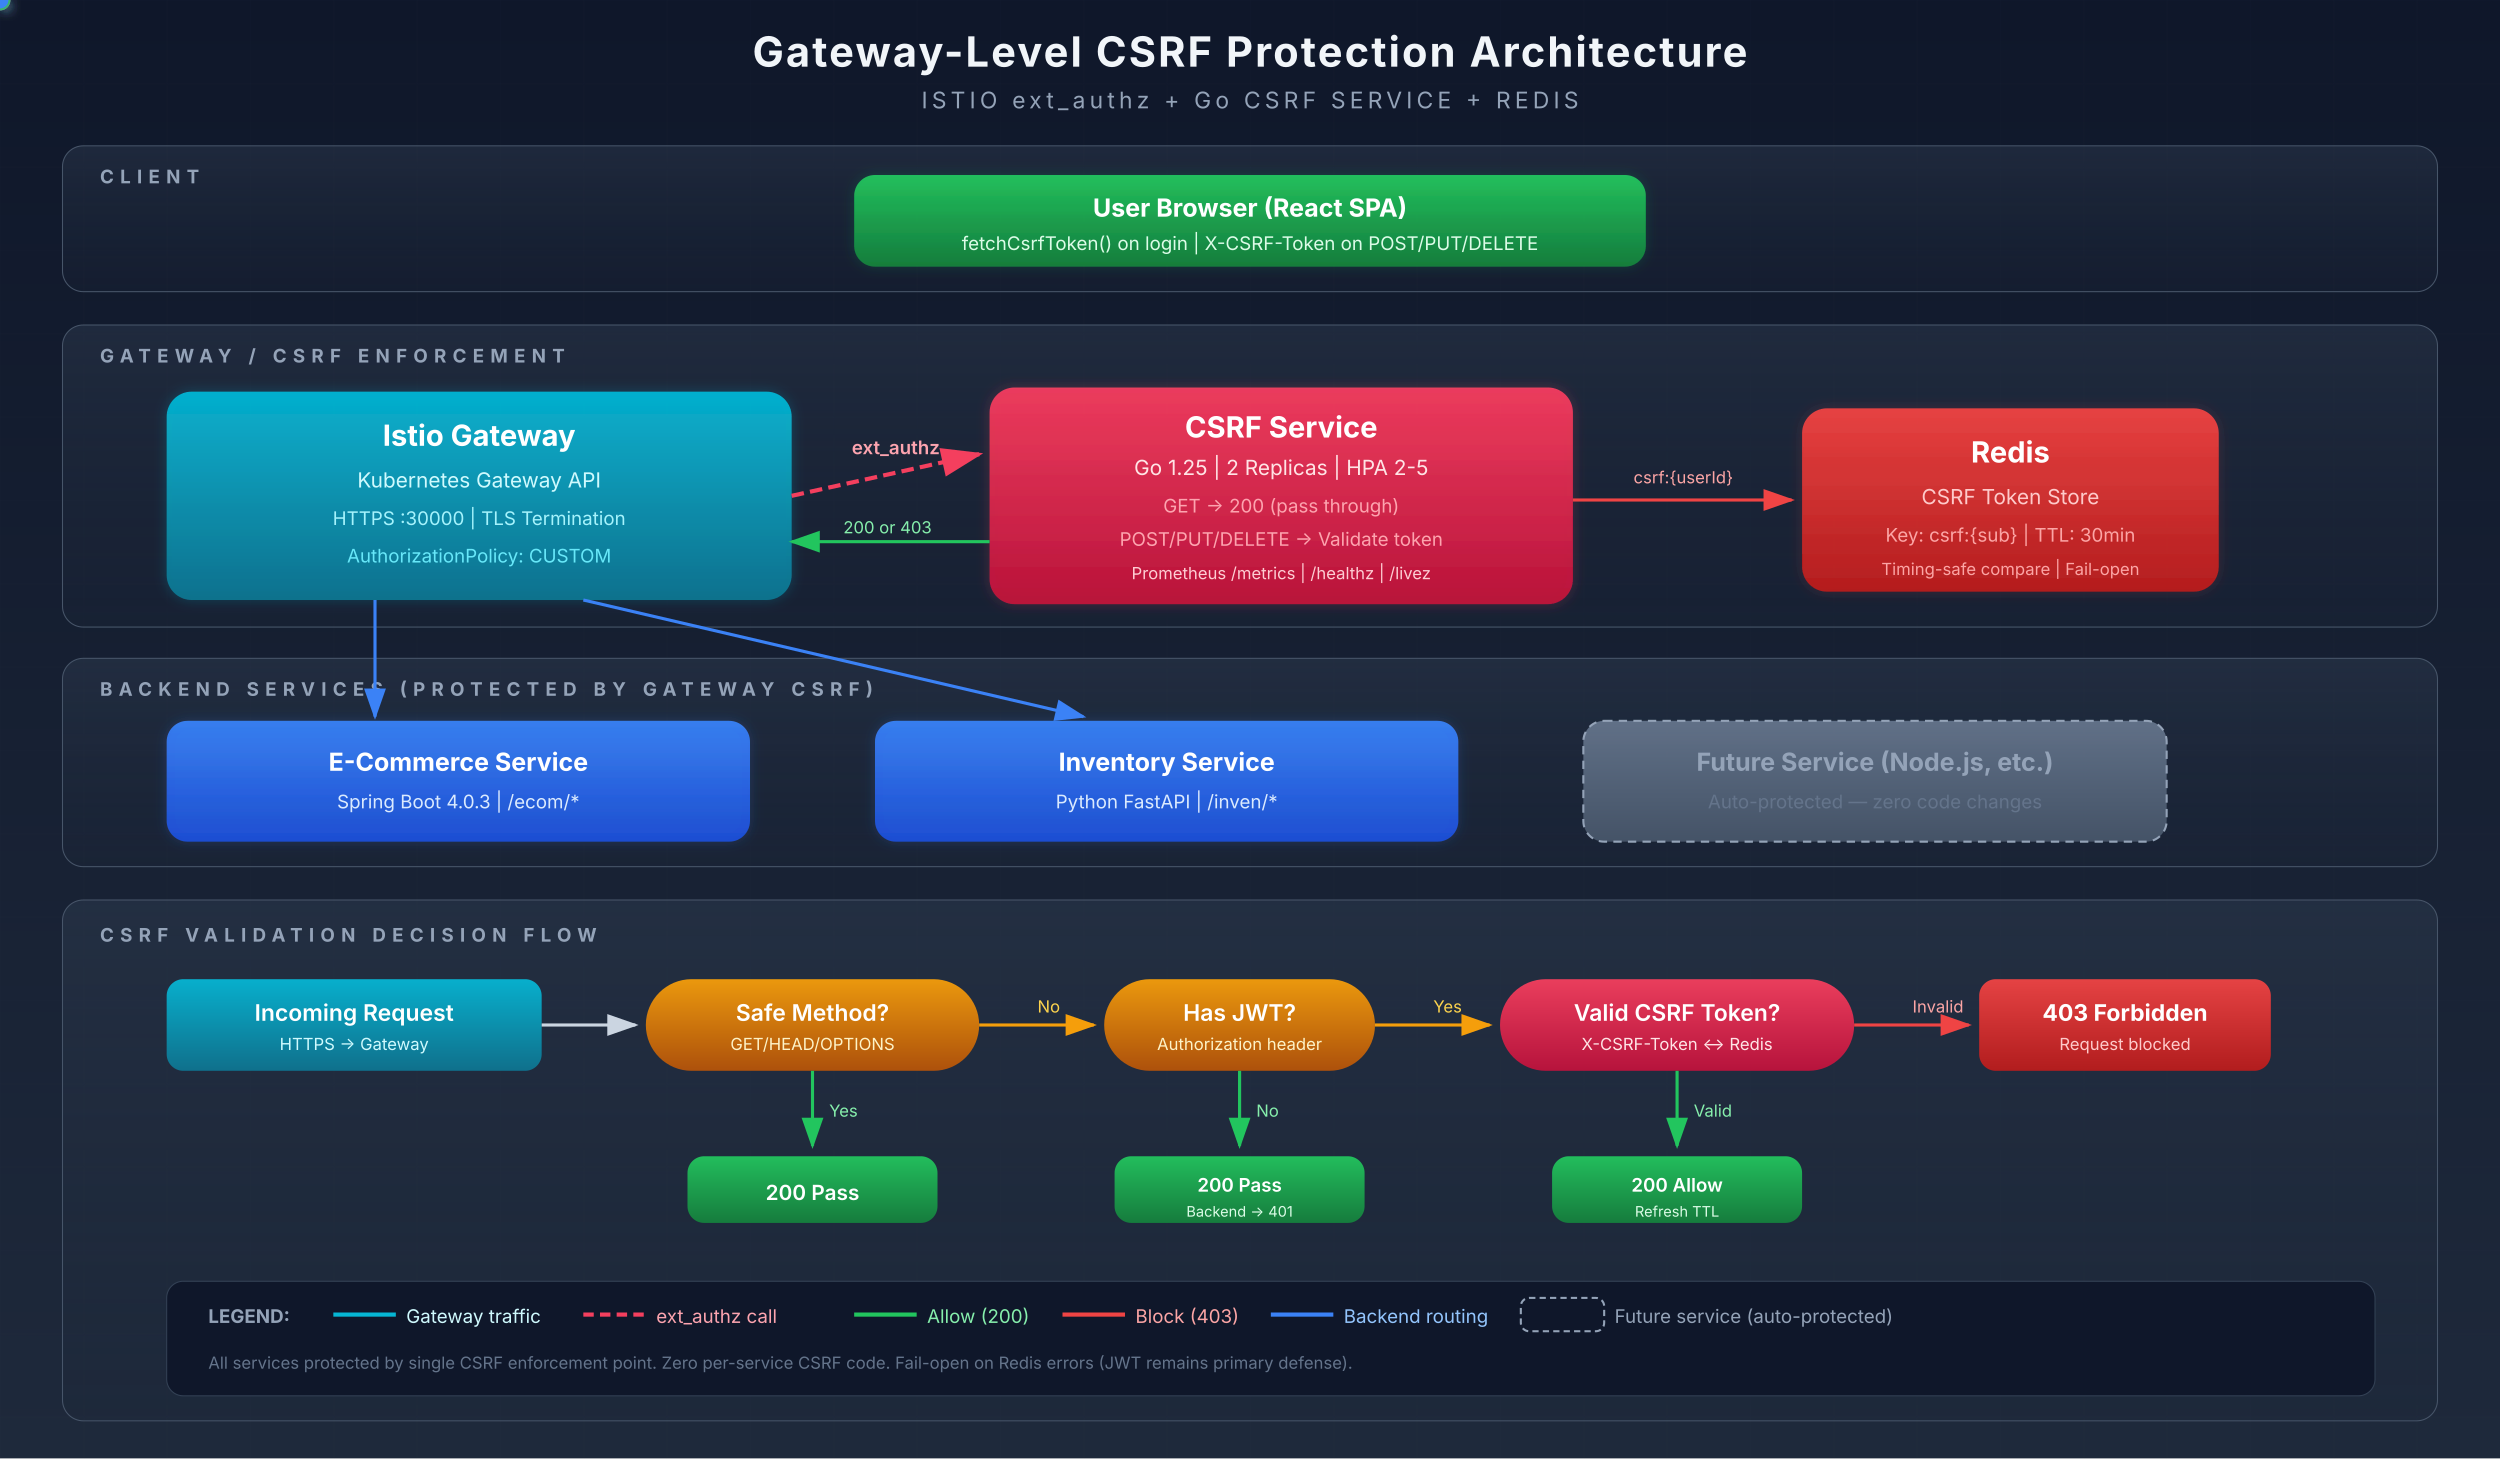
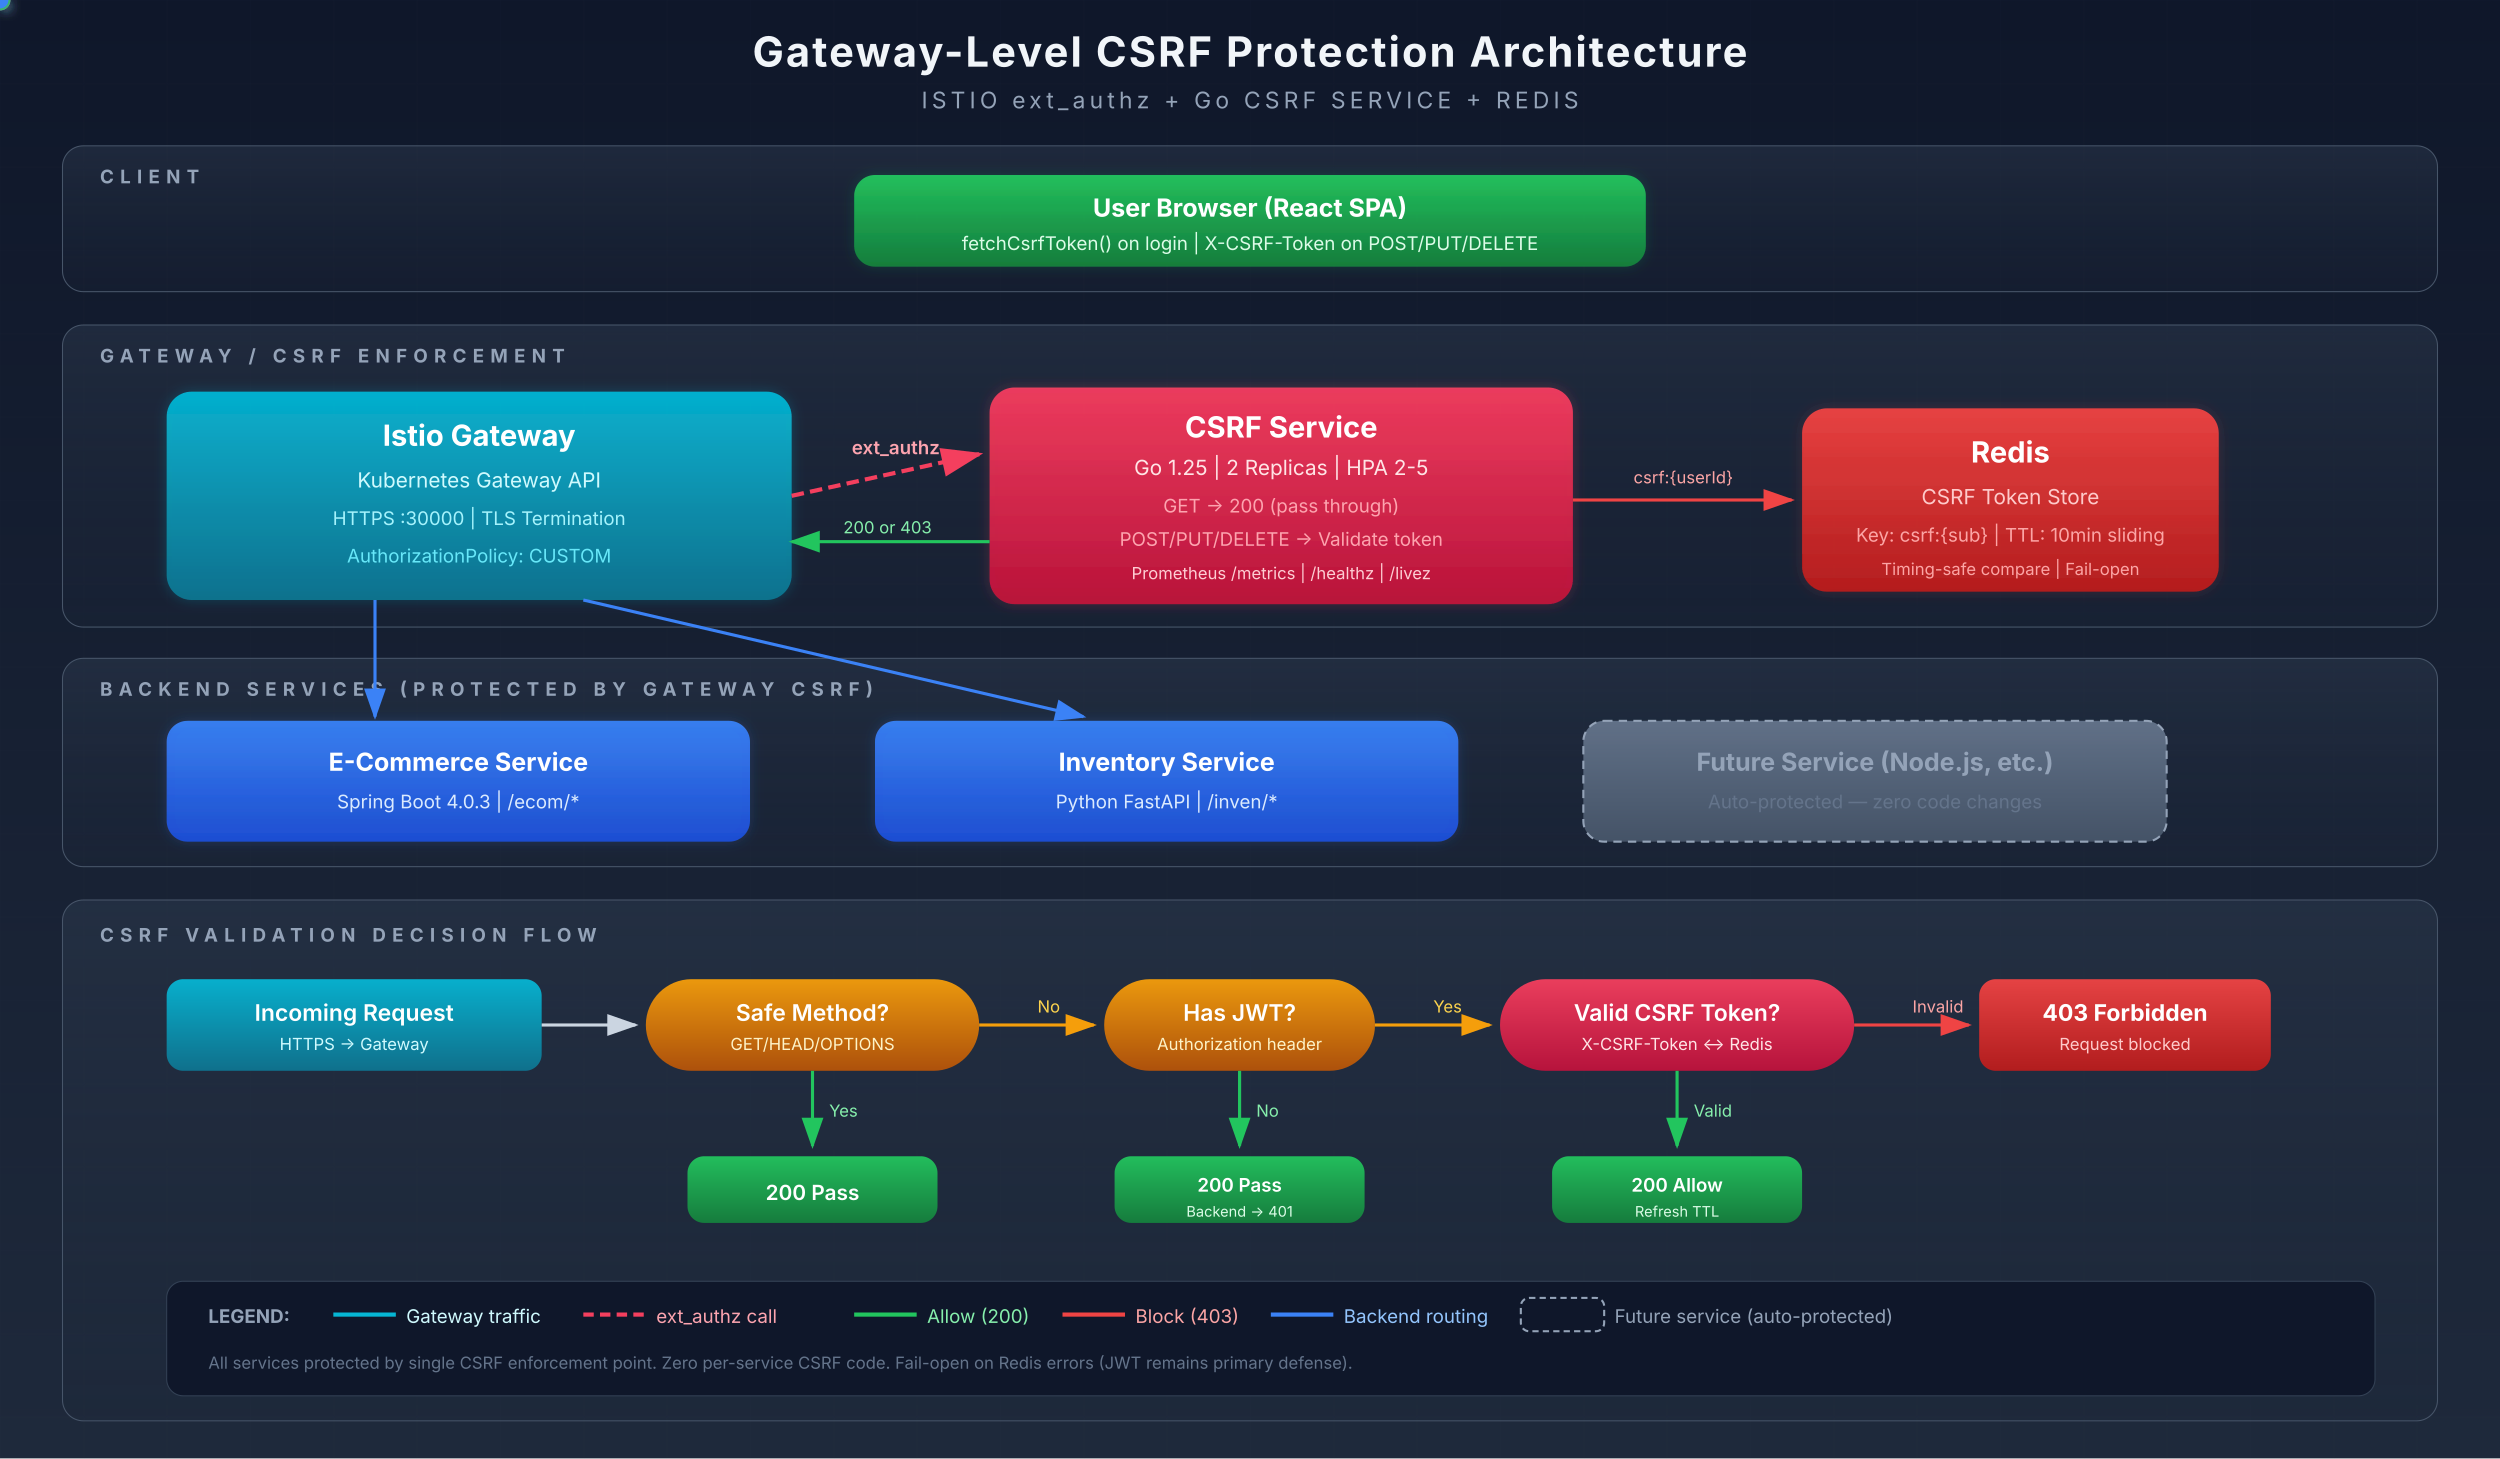
<svg xmlns="http://www.w3.org/2000/svg" width="1200" height="700" viewBox="0 0 1200 700" font-family="'Inter', 'Segoe UI', 'Helvetica Neue', Arial, sans-serif">
  <defs>
    <linearGradient id="bg" x1="0%" y1="0%" x2="0%" y2="100%">
      <stop offset="0%" style="stop-color:#0f172a" />
      <stop offset="100%" style="stop-color:#1e293b" />
    </linearGradient>
    <linearGradient id="nCyan" x1="0%" y1="0%" x2="0%" y2="100%">
      <stop offset="0%" style="stop-color:#06b6d4;stop-opacity:0.95" />
      <stop offset="100%" style="stop-color:#0e7490;stop-opacity:0.95" />
    </linearGradient>
    <linearGradient id="nRose" x1="0%" y1="0%" x2="0%" y2="100%">
      <stop offset="0%" style="stop-color:#f43f5e;stop-opacity:0.95" />
      <stop offset="100%" style="stop-color:#be123c;stop-opacity:0.95" />
    </linearGradient>
    <linearGradient id="nBlue" x1="0%" y1="0%" x2="0%" y2="100%">
      <stop offset="0%" style="stop-color:#3b82f6;stop-opacity:0.95" />
      <stop offset="100%" style="stop-color:#1d4ed8;stop-opacity:0.95" />
    </linearGradient>
    <linearGradient id="nGreen" x1="0%" y1="0%" x2="0%" y2="100%">
      <stop offset="0%" style="stop-color:#22c55e;stop-opacity:0.95" />
      <stop offset="100%" style="stop-color:#15803d;stop-opacity:0.95" />
    </linearGradient>
    <linearGradient id="nRed" x1="0%" y1="0%" x2="0%" y2="100%">
      <stop offset="0%" style="stop-color:#ef4444;stop-opacity:0.95" />
      <stop offset="100%" style="stop-color:#b91c1c;stop-opacity:0.95" />
    </linearGradient>
    <linearGradient id="nAmber" x1="0%" y1="0%" x2="0%" y2="100%">
      <stop offset="0%" style="stop-color:#f59e0b;stop-opacity:0.95" />
      <stop offset="100%" style="stop-color:#b45309;stop-opacity:0.95" />
    </linearGradient>
    <linearGradient id="nPurple" x1="0%" y1="0%" x2="0%" y2="100%">
      <stop offset="0%" style="stop-color:#a855f7;stop-opacity:0.95" />
      <stop offset="100%" style="stop-color:#7c3aed;stop-opacity:0.95" />
    </linearGradient>
    <linearGradient id="nSlate" x1="0%" y1="0%" x2="0%" y2="100%">
      <stop offset="0%" style="stop-color:#64748b;stop-opacity:0.95" />
      <stop offset="100%" style="stop-color:#475569;stop-opacity:0.95" />
    </linearGradient>
    <linearGradient id="tierBg" x1="0%" y1="0%" x2="0%" y2="100%">
      <stop offset="0%" style="stop-color:#334155;stop-opacity:0.4" />
      <stop offset="100%" style="stop-color:#1e293b;stop-opacity:0.2" />
    </linearGradient>
    <filter id="glow" x="-15%" y="-15%" width="130%" height="130%">
      <feGaussianBlur stdDeviation="3" result="b" />
      <feFlood flood-color="#f43f5e" flood-opacity="0.25" />
      <feComposite in2="b" operator="in" />
      <feMerge>
        <feMergeNode />
        <feMergeNode in="SourceGraphic" />
      </feMerge>
    </filter>
    <filter id="glowB" x="-15%" y="-15%" width="130%" height="130%">
      <feGaussianBlur stdDeviation="3" result="b" />
      <feFlood flood-color="#3b82f6" flood-opacity="0.2" />
      <feComposite in2="b" operator="in" />
      <feMerge>
        <feMergeNode />
        <feMergeNode in="SourceGraphic" />
      </feMerge>
    </filter>
    <filter id="glowC" x="-15%" y="-15%" width="130%" height="130%">
      <feGaussianBlur stdDeviation="3" result="b" />
      <feFlood flood-color="#06b6d4" flood-opacity="0.25" />
      <feComposite in2="b" operator="in" />
      <feMerge>
        <feMergeNode />
        <feMergeNode in="SourceGraphic" />
      </feMerge>
    </filter>
    <filter id="glowG" x="-15%" y="-15%" width="130%" height="130%">
      <feGaussianBlur stdDeviation="3" result="b" />
      <feFlood flood-color="#22c55e" flood-opacity="0.2" />
      <feComposite in2="b" operator="in" />
      <feMerge>
        <feMergeNode />
        <feMergeNode in="SourceGraphic" />
      </feMerge>
    </filter>
    <filter id="glowR" x="-15%" y="-15%" width="130%" height="130%">
      <feGaussianBlur stdDeviation="3" result="b" />
      <feFlood flood-color="#ef4444" flood-opacity="0.2" />
      <feComposite in2="b" operator="in" />
      <feMerge>
        <feMergeNode />
        <feMergeNode in="SourceGraphic" />
      </feMerge>
    </filter>
    <marker id="aRose" markerWidth="10" markerHeight="7" refX="9" refY="3.5" orient="auto">
      <path d="M0,0 L0,7 L10,3.5 z" fill="#f43f5e" />
    </marker>
    <marker id="aGreen" markerWidth="10" markerHeight="7" refX="9" refY="3.5" orient="auto">
      <path d="M0,0 L0,7 L10,3.5 z" fill="#22c55e" />
    </marker>
    <marker id="aBlue" markerWidth="10" markerHeight="7" refX="9" refY="3.5" orient="auto">
      <path d="M0,0 L0,7 L10,3.5 z" fill="#3b82f6" />
    </marker>
    <marker id="aRed" markerWidth="10" markerHeight="7" refX="9" refY="3.5" orient="auto">
      <path d="M0,0 L0,7 L10,3.5 z" fill="#ef4444" />
    </marker>
    <marker id="aWhite" markerWidth="10" markerHeight="7" refX="9" refY="3.5" orient="auto">
      <path d="M0,0 L0,7 L10,3.5 z" fill="#cbd5e1" />
    </marker>
    <marker id="aAmber" markerWidth="10" markerHeight="7" refX="9" refY="3.5" orient="auto">
      <path d="M0,0 L0,7 L10,3.5 z" fill="#f59e0b" />
    </marker>
    <pattern id="grid" width="40" height="40" patternUnits="userSpaceOnUse">
      <path d="M 40 0 L 0 0 0 40" fill="none" stroke="#334155" stroke-width="0.3" opacity="0.12" />
    </pattern>
  </defs>
  <rect width="1200" height="700" fill="url(#bg)" />
  <rect width="1200" height="700" fill="url(#grid)" />
  <text x="600" y="32" text-anchor="middle" fill="#f1f5f9" font-size="20" font-weight="700" letter-spacing="1">Gateway-Level CSRF Protection Architecture</text>
  <text x="600" y="52" text-anchor="middle" fill="#94a3b8" font-size="11" letter-spacing="2">ISTIO ext_authz + Go CSRF SERVICE + REDIS</text>
  <rect x="30" y="70" width="1140" height="70" rx="10" fill="url(#tierBg)" stroke="#475569" stroke-width="0.5" />
  <text x="48" y="88" fill="#94a3b8" font-size="9" font-weight="700" letter-spacing="3">CLIENT</text>
  <rect x="410" y="84" width="380" height="44" rx="10" fill="url(#nGreen)" filter="url(#glowG)" />
  <text x="600" y="104" text-anchor="middle" fill="#fff" font-size="12" font-weight="700">User Browser (React SPA)</text>
  <text x="600" y="120" text-anchor="middle" fill="#dcfce7" font-size="9">fetchCsrfToken() on login | X-CSRF-Token on POST/PUT/DELETE</text>
  <rect x="30" y="156" width="1140" height="145" rx="10" fill="url(#tierBg)" stroke="#475569" stroke-width="0.5" />
  <text x="48" y="174" fill="#94a3b8" font-size="9" font-weight="700" letter-spacing="3">GATEWAY / CSRF ENFORCEMENT</text>
  <rect x="80" y="188" width="300" height="100" rx="12" fill="url(#nCyan)" filter="url(#glowC)" />
  <text x="230" y="214" text-anchor="middle" fill="#fff" font-size="14" font-weight="700">Istio Gateway</text>
  <text x="230" y="234" text-anchor="middle" fill="#cffafe" font-size="10">Kubernetes Gateway API</text>
  <text x="230" y="252" text-anchor="middle" fill="#a5f3fc" font-size="9">HTTPS :30000 | TLS Termination</text>
  <text x="230" y="270" text-anchor="middle" fill="#67e8f9" font-size="9">AuthorizationPolicy: CUSTOM</text>
  <line x1="380" y1="238" x2="470" y2="218" stroke="#f43f5e" stroke-width="2" stroke-dasharray="6,3" marker-end="url(#aRose)" />
  <text x="430" y="218" text-anchor="middle" fill="#fda4af" font-size="9" font-weight="600">ext_authz</text>
  <rect x="475" y="186" width="280" height="104" rx="12" fill="url(#nRose)" filter="url(#glow)" />
  <text x="615" y="210" text-anchor="middle" fill="#fff" font-size="14" font-weight="700">CSRF Service</text>
  <text x="615" y="228" text-anchor="middle" fill="#ffe4e6" font-size="10">Go 1.25 | 2 Replicas | HPA 2-5</text>
  <text x="615" y="246" text-anchor="middle" fill="#fda4af" font-size="9">GET → 200 (pass through)</text>
  <text x="615" y="262" text-anchor="middle" fill="#fda4af" font-size="9">POST/PUT/DELETE → Validate token</text>
  <text x="615" y="278" text-anchor="middle" fill="#fecdd3" font-size="8">Prometheus /metrics | /healthz | /livez</text>
  <line x1="755" y1="240" x2="860" y2="240" stroke="#ef4444" stroke-width="1.5" marker-end="url(#aRed)" />
  <text x="808" y="232" text-anchor="middle" fill="#fca5a5" font-size="8">csrf:{userId}</text>
  <rect x="865" y="196" width="200" height="88" rx="12" fill="url(#nRed)" filter="url(#glowR)" />
  <text x="965" y="222" text-anchor="middle" fill="#fff" font-size="14" font-weight="700">Redis</text>
  <text x="965" y="242" text-anchor="middle" fill="#fecaca" font-size="10">CSRF Token Store</text>
-   <text x="965" y="260" text-anchor="middle" fill="#fca5a5" font-size="9">Key: csrf:{sub} | TTL: 30min</text>
+   <text x="965" y="260" text-anchor="middle" fill="#fca5a5" font-size="9">Key: csrf:{sub} | TTL: 10min sliding</text>
  <text x="965" y="276" text-anchor="middle" fill="#fca5a5" font-size="8">Timing-safe compare | Fail-open</text>
  <line x1="475" y1="260" x2="380" y2="260" stroke="#22c55e" stroke-width="1.5" marker-end="url(#aGreen)" />
  <text x="426" y="256" text-anchor="middle" fill="#86efac" font-size="8">200 or 403</text>
  <rect x="30" y="316" width="1140" height="100" rx="10" fill="url(#tierBg)" stroke="#475569" stroke-width="0.5" />
  <text x="48" y="334" fill="#94a3b8" font-size="9" font-weight="700" letter-spacing="3">BACKEND SERVICES (PROTECTED BY GATEWAY CSRF)</text>
  <rect x="80" y="346" width="280" height="58" rx="10" fill="url(#nBlue)" filter="url(#glowB)" />
  <text x="220" y="370" text-anchor="middle" fill="#fff" font-size="12" font-weight="700">E-Commerce Service</text>
  <text x="220" y="388" text-anchor="middle" fill="#dbeafe" font-size="9">Spring Boot 4.0.3 | /ecom/*</text>
  <rect x="420" y="346" width="280" height="58" rx="10" fill="url(#nBlue)" filter="url(#glowB)" />
  <text x="560" y="370" text-anchor="middle" fill="#fff" font-size="12" font-weight="700">Inventory Service</text>
  <text x="560" y="388" text-anchor="middle" fill="#dbeafe" font-size="9">Python FastAPI | /inven/*</text>
  <rect x="760" y="346" width="280" height="58" rx="10" fill="url(#nSlate)" stroke="#94a3b8" stroke-dasharray="4,3" />
  <text x="900" y="370" text-anchor="middle" fill="#94a3b8" font-size="12" font-weight="700">Future Service (Node.js, etc.)</text>
  <text x="900" y="388" text-anchor="middle" fill="#64748b" font-size="9">Auto-protected — zero code changes</text>
  <line x1="180" y1="288" x2="180" y2="344" stroke="#3b82f6" stroke-width="1.5" marker-end="url(#aBlue)" />
  <line x1="280" y1="288" x2="520" y2="344" stroke="#3b82f6" stroke-width="1.5" marker-end="url(#aBlue)" />
  <rect x="30" y="432" width="1140" height="250" rx="10" fill="url(#tierBg)" stroke="#475569" stroke-width="0.5" />
  <text x="48" y="452" fill="#94a3b8" font-size="9" font-weight="700" letter-spacing="3">CSRF VALIDATION DECISION FLOW</text>
  <rect x="80" y="470" width="180" height="44" rx="8" fill="url(#nCyan)" />
  <text x="170" y="490" text-anchor="middle" fill="#fff" font-size="11" font-weight="600">Incoming Request</text>
  <text x="170" y="504" text-anchor="middle" fill="#cffafe" font-size="8">HTTPS → Gateway</text>
  <line x1="260" y1="492" x2="305" y2="492" stroke="#cbd5e1" stroke-width="1.5" marker-end="url(#aWhite)" />
  <rect x="310" y="470" width="160" height="44" rx="22" fill="url(#nAmber)" />
  <text x="390" y="490" text-anchor="middle" fill="#fff" font-size="11" font-weight="600">Safe Method?</text>
  <text x="390" y="504" text-anchor="middle" fill="#fef3c7" font-size="8">GET/HEAD/OPTIONS</text>
  <line x1="390" y1="514" x2="390" y2="550" stroke="#22c55e" stroke-width="1.5" marker-end="url(#aGreen)" />
  <text x="398" y="536" fill="#86efac" font-size="8">Yes</text>
  <rect x="330" y="555" width="120" height="32" rx="8" fill="url(#nGreen)" />
  <text x="390" y="576" text-anchor="middle" fill="#fff" font-size="10" font-weight="600">200 Pass</text>
  <line x1="470" y1="492" x2="525" y2="492" stroke="#f59e0b" stroke-width="1.5" marker-end="url(#aAmber)" />
  <text x="498" y="486" fill="#fcd34d" font-size="8">No</text>
  <rect x="530" y="470" width="130" height="44" rx="22" fill="url(#nAmber)" />
  <text x="595" y="490" text-anchor="middle" fill="#fff" font-size="11" font-weight="600">Has JWT?</text>
  <text x="595" y="504" text-anchor="middle" fill="#fef3c7" font-size="8">Authorization header</text>
  <line x1="595" y1="514" x2="595" y2="550" stroke="#22c55e" stroke-width="1.5" marker-end="url(#aGreen)" />
  <text x="603" y="536" fill="#86efac" font-size="8">No</text>
  <rect x="535" y="555" width="120" height="32" rx="8" fill="url(#nGreen)" />
  <text x="595" y="572" text-anchor="middle" fill="#fff" font-size="9" font-weight="600">200 Pass</text>
  <text x="595" y="584" text-anchor="middle" fill="#dcfce7" font-size="7">Backend → 401</text>
  <line x1="660" y1="492" x2="715" y2="492" stroke="#f59e0b" stroke-width="1.5" marker-end="url(#aAmber)" />
  <text x="688" y="486" fill="#fcd34d" font-size="8">Yes</text>
  <rect x="720" y="470" width="170" height="44" rx="22" fill="url(#nRose)" />
  <text x="805" y="490" text-anchor="middle" fill="#fff" font-size="11" font-weight="600">Valid CSRF Token?</text>
  <text x="805" y="504" text-anchor="middle" fill="#ffe4e6" font-size="8">X-CSRF-Token ↔ Redis</text>
  <line x1="805" y1="514" x2="805" y2="550" stroke="#22c55e" stroke-width="1.5" marker-end="url(#aGreen)" />
  <text x="813" y="536" fill="#86efac" font-size="8">Valid</text>
  <rect x="745" y="555" width="120" height="32" rx="8" fill="url(#nGreen)" />
  <text x="805" y="572" text-anchor="middle" fill="#fff" font-size="9" font-weight="600">200 Allow</text>
  <text x="805" y="584" text-anchor="middle" fill="#dcfce7" font-size="7">Refresh TTL</text>
  <line x1="890" y1="492" x2="945" y2="492" stroke="#ef4444" stroke-width="1.5" marker-end="url(#aRed)" />
  <text x="918" y="486" fill="#fca5a5" font-size="8">Invalid</text>
  <rect x="950" y="470" width="140" height="44" rx="8" fill="url(#nRed)" />
  <text x="1020" y="490" text-anchor="middle" fill="#fff" font-size="11" font-weight="700">403 Forbidden</text>
  <text x="1020" y="504" text-anchor="middle" fill="#fecaca" font-size="8">Request blocked</text>
  <defs>
    <filter id="dotGlow" x="-50%" y="-50%" width="200%" height="200%">
      <feGaussianBlur stdDeviation="3" result="b" />
      <feFlood flood-color="#f43f5e" flood-opacity="0.6" />
      <feComposite in2="b" operator="in" />
      <feMerge>
        <feMergeNode />
        <feMergeNode in="SourceGraphic" />
      </feMerge>
    </filter>
    <filter id="dotGlowG" x="-50%" y="-50%" width="200%" height="200%">
      <feGaussianBlur stdDeviation="3" result="b" />
      <feFlood flood-color="#22c55e" flood-opacity="0.6" />
      <feComposite in2="b" operator="in" />
      <feMerge>
        <feMergeNode />
        <feMergeNode in="SourceGraphic" />
      </feMerge>
    </filter>
    <filter id="dotGlowB" x="-50%" y="-50%" width="200%" height="200%">
      <feGaussianBlur stdDeviation="3" result="b" />
      <feFlood flood-color="#3b82f6" flood-opacity="0.6" />
      <feComposite in2="b" operator="in" />
      <feMerge>
        <feMergeNode />
        <feMergeNode in="SourceGraphic" />
      </feMerge>
    </filter>
    <filter id="dotGlowR" x="-50%" y="-50%" width="200%" height="200%">
      <feGaussianBlur stdDeviation="3" result="b" />
      <feFlood flood-color="#ef4444" flood-opacity="0.6" />
      <feComposite in2="b" operator="in" />
      <feMerge>
        <feMergeNode />
        <feMergeNode in="SourceGraphic" />
      </feMerge>
    </filter>
    <filter id="dotGlowC" x="-50%" y="-50%" width="200%" height="200%">
      <feGaussianBlur stdDeviation="3" result="b" />
      <feFlood flood-color="#06b6d4" flood-opacity="0.6" />
      <feComposite in2="b" operator="in" />
      <feMerge>
        <feMergeNode />
        <feMergeNode in="SourceGraphic" />
      </feMerge>
    </filter>
    <path id="p-browser-gw" d="M600,128 L230,188" fill="none" />
    <path id="p-gw-csrf" d="M380,238 L470,218" fill="none" />
    <path id="p-csrf-redis" d="M755,240 L860,240" fill="none" />
    <path id="p-csrf-gw-back" d="M475,260 L380,260" fill="none" />
    <path id="p-gw-ecom" d="M180,288 L180,344" fill="none" />
    <path id="p-gw-inven" d="M280,288 L520,344" fill="none" />
  </defs>
  <circle r="5" fill="#06b6d4" filter="url(#dotGlowC)" opacity="0.9">
    <animateMotion dur="2s" repeatCount="indefinite" begin="0s">
      <mpath href="#p-browser-gw" />
    </animateMotion>
  </circle>
  <circle r="5" fill="#f43f5e" filter="url(#dotGlow)" opacity="0.95">
    <animateMotion dur="1.2s" repeatCount="indefinite" begin="0.5s">
      <mpath href="#p-gw-csrf" />
    </animateMotion>
  </circle>
  <circle r="4" fill="#ef4444" filter="url(#dotGlowR)" opacity="0.9">
    <animateMotion dur="1.5s" repeatCount="indefinite" begin="1s">
      <mpath href="#p-csrf-redis" />
    </animateMotion>
  </circle>
  <circle r="5" fill="#22c55e" filter="url(#dotGlowG)" opacity="0.9">
    <animateMotion dur="1.2s" repeatCount="indefinite" begin="1.8s">
      <mpath href="#p-csrf-gw-back" />
    </animateMotion>
  </circle>
  <circle r="4" fill="#3b82f6" filter="url(#dotGlowB)" opacity="0.85">
    <animateMotion dur="2s" repeatCount="indefinite" begin="2.5s">
      <mpath href="#p-gw-ecom" />
    </animateMotion>
  </circle>
  <circle r="4" fill="#3b82f6" filter="url(#dotGlowB)" opacity="0.85">
    <animateMotion dur="2.5s" repeatCount="indefinite" begin="3s">
      <mpath href="#p-gw-inven" />
    </animateMotion>
  </circle>
  <g transform="translate(80, 615)">
    <rect width="1060" height="55" rx="8" fill="#0f172a" stroke="#334155" stroke-width="0.5" />
    <text x="20" y="20" fill="#94a3b8" font-size="9" font-weight="700">LEGEND:</text>
    <line x1="80" y1="16" x2="110" y2="16" stroke="#06b6d4" stroke-width="2" />
    <text x="115" y="20" fill="#cffafe" font-size="9">Gateway traffic</text>
    <line x1="200" y1="16" x2="230" y2="16" stroke="#f43f5e" stroke-width="2" stroke-dasharray="5,3" />
    <text x="235" y="20" fill="#fda4af" font-size="9">ext_authz call</text>
    <line x1="330" y1="16" x2="360" y2="16" stroke="#22c55e" stroke-width="2" />
    <text x="365" y="20" fill="#86efac" font-size="9">Allow (200)</text>
    <line x1="430" y1="16" x2="460" y2="16" stroke="#ef4444" stroke-width="2" />
    <text x="465" y="20" fill="#fca5a5" font-size="9">Block (403)</text>
    <line x1="530" y1="16" x2="560" y2="16" stroke="#3b82f6" stroke-width="2" />
    <text x="565" y="20" fill="#93c5fd" font-size="9">Backend routing</text>
    <rect x="650" y="8" width="40" height="16" rx="4" fill="none" stroke="#94a3b8" stroke-dasharray="3,2" />
    <text x="695" y="20" fill="#94a3b8" font-size="9">Future service (auto-protected)</text>
    <text x="20" y="42" fill="#64748b" font-size="8">All services protected by single CSRF enforcement point. Zero per-service CSRF code. Fail-open on Redis errors (JWT remains primary defense).</text>
  </g>
</svg>
